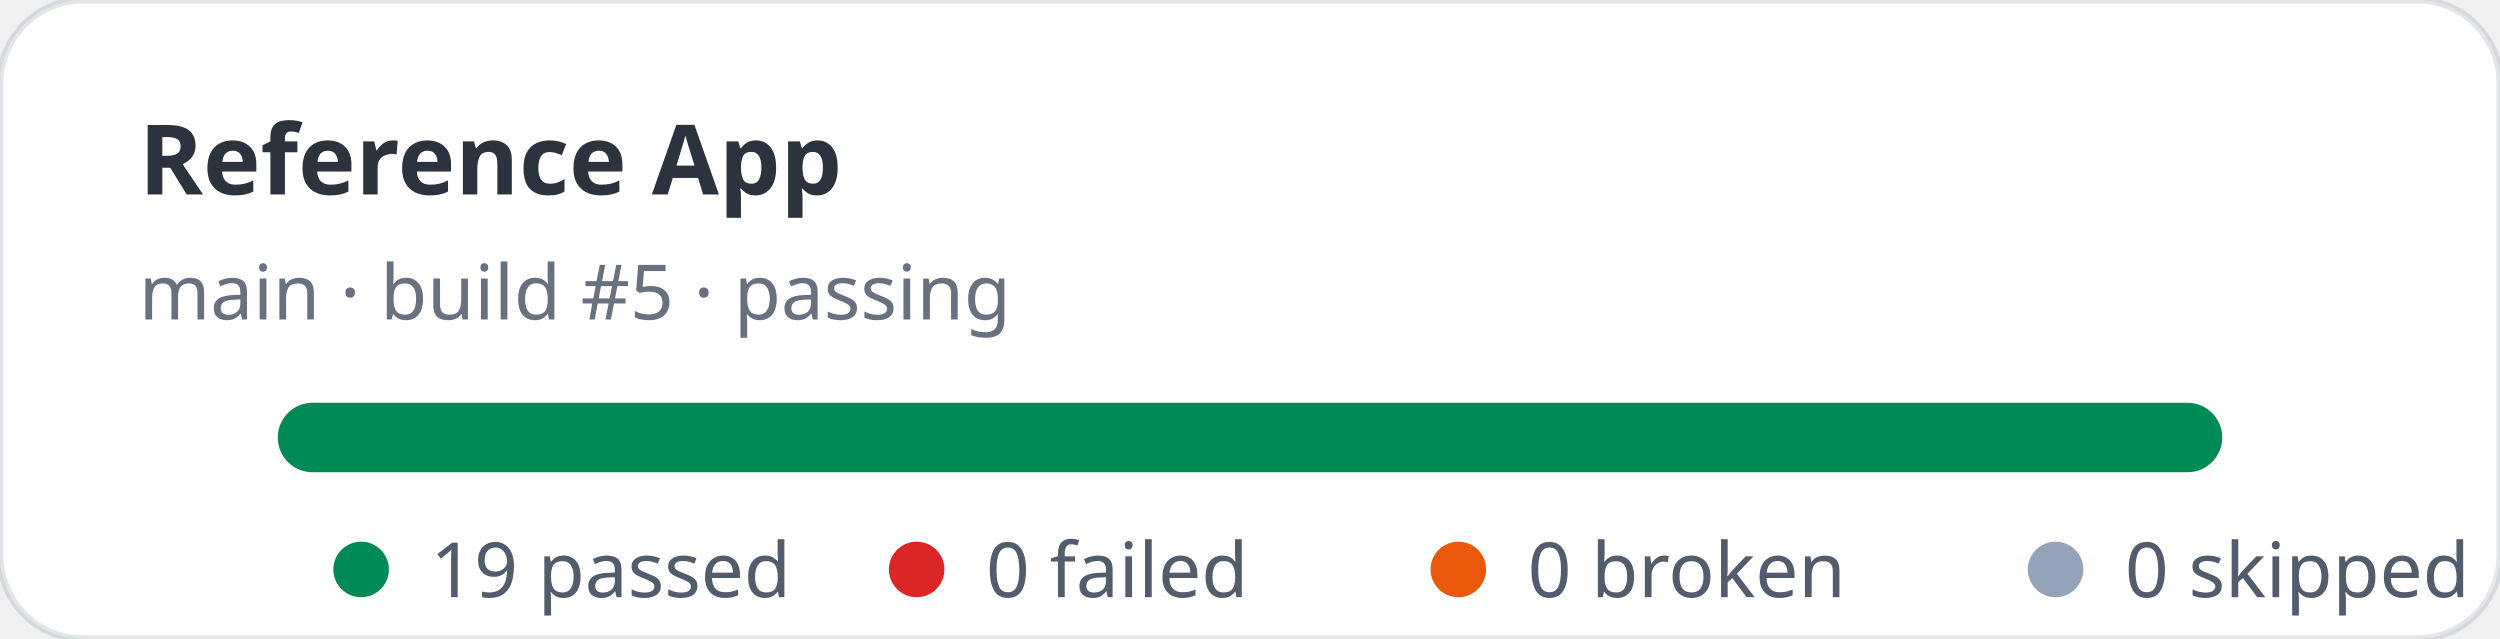
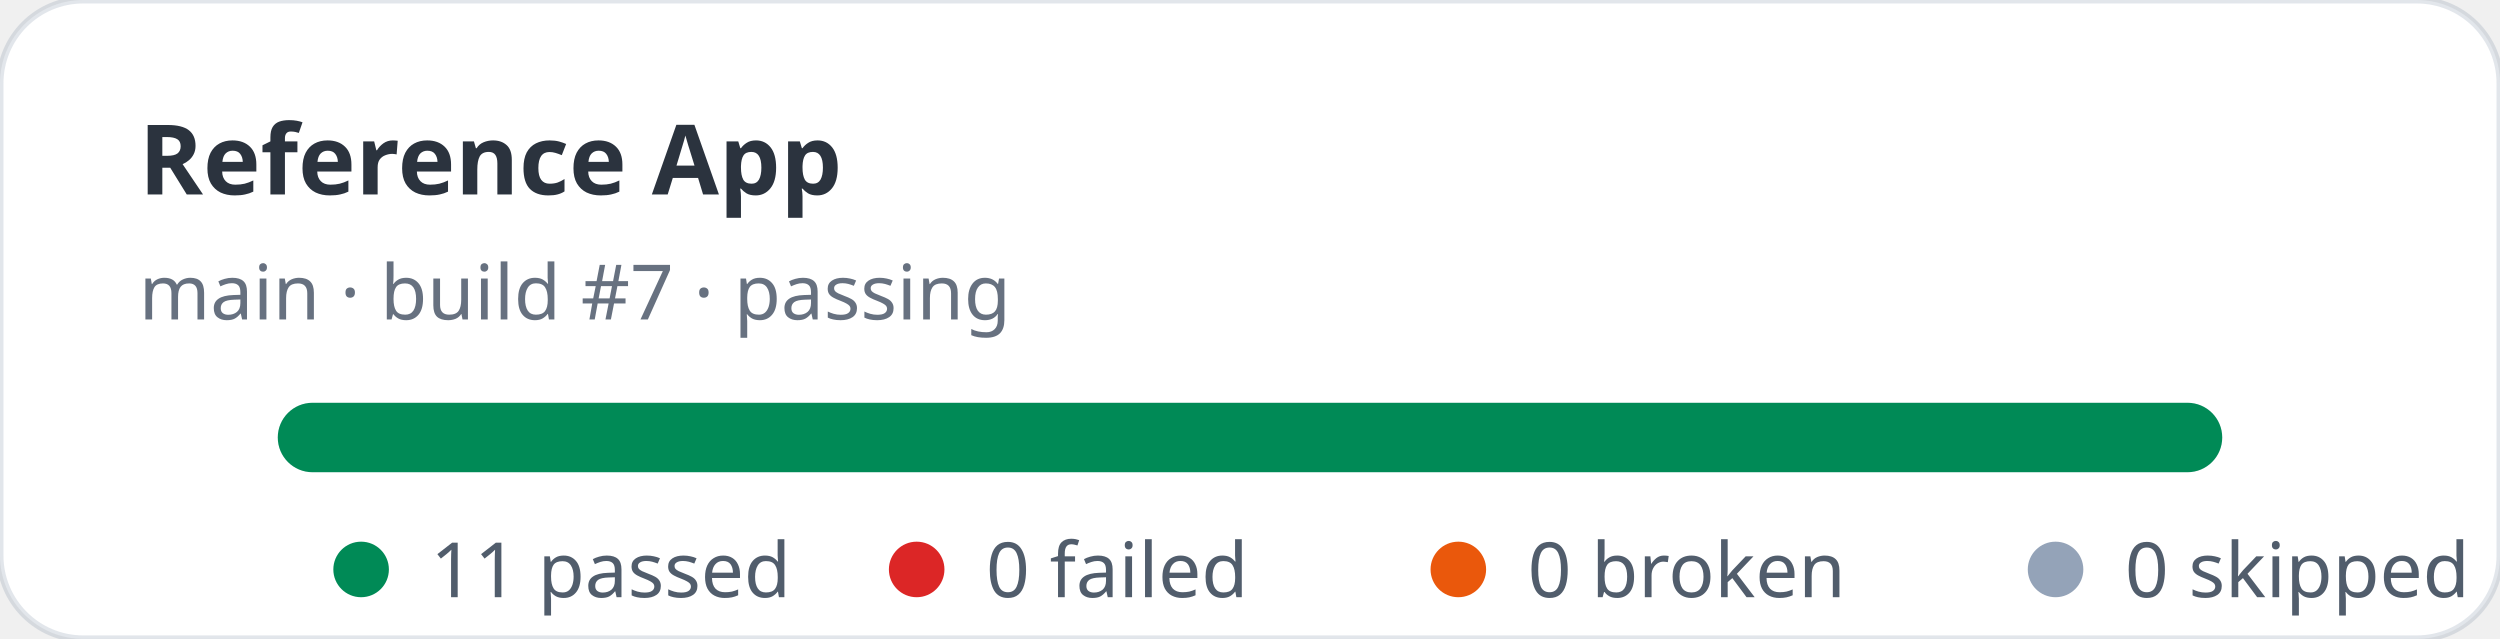
- <svg xmlns="http://www.w3.org/2000/svg" width="360" height="92" viewBox="0 0 360 92" role="img" aria-label="Reference App stats: 19 passed, 0 failed">
+ <svg xmlns="http://www.w3.org/2000/svg" width="360" height="92" viewBox="0 0 360 92" role="img" aria-label="Reference App stats: 11 passed, 0 failed">
  <rect width="360" height="92" rx="12" fill="#ffffff" stroke="rgba(11,48,86,0.12)" />
  <text x="20" y="28" fill="rgba(1,10,24,0.83)" font-family="ui-sans-serif,system-ui,sans-serif" font-size="14" font-weight="700">Reference App</text>
-   <text x="20" y="46" fill="rgba(2,19,44,0.6)" font-family="ui-sans-serif,system-ui,sans-serif" font-size="11">main · build #5 · passing</text>
+   <text x="20" y="46" fill="rgba(2,19,44,0.6)" font-family="ui-sans-serif,system-ui,sans-serif" font-size="11">main · build #7 · passing</text>
  <rect x="40" y="58" width="280" height="10" rx="5" fill="#e2e8f0" />
  <rect x="40" y="58" width="280" height="10" rx="5" fill="#008a56" />
  <g font-family="ui-sans-serif,system-ui,sans-serif" font-size="11" fill="rgba(1,18,40,0.68)">
    <circle cx="52" cy="82" r="4" fill="#008a56" />
-     <text x="62" y="86">19 passed</text>
+     <text x="62" y="86">11 passed</text>
    <circle cx="132" cy="82" r="4" fill="#dc2626" />
    <text x="142" y="86">0 failed</text>
    <circle cx="210" cy="82" r="4" fill="#ea580c" />
    <text x="220" y="86">0 broken</text>
    <circle cx="296" cy="82" r="4" fill="#94a3b8" />
    <text x="306" y="86">0 skipped</text>
  </g>
</svg>
